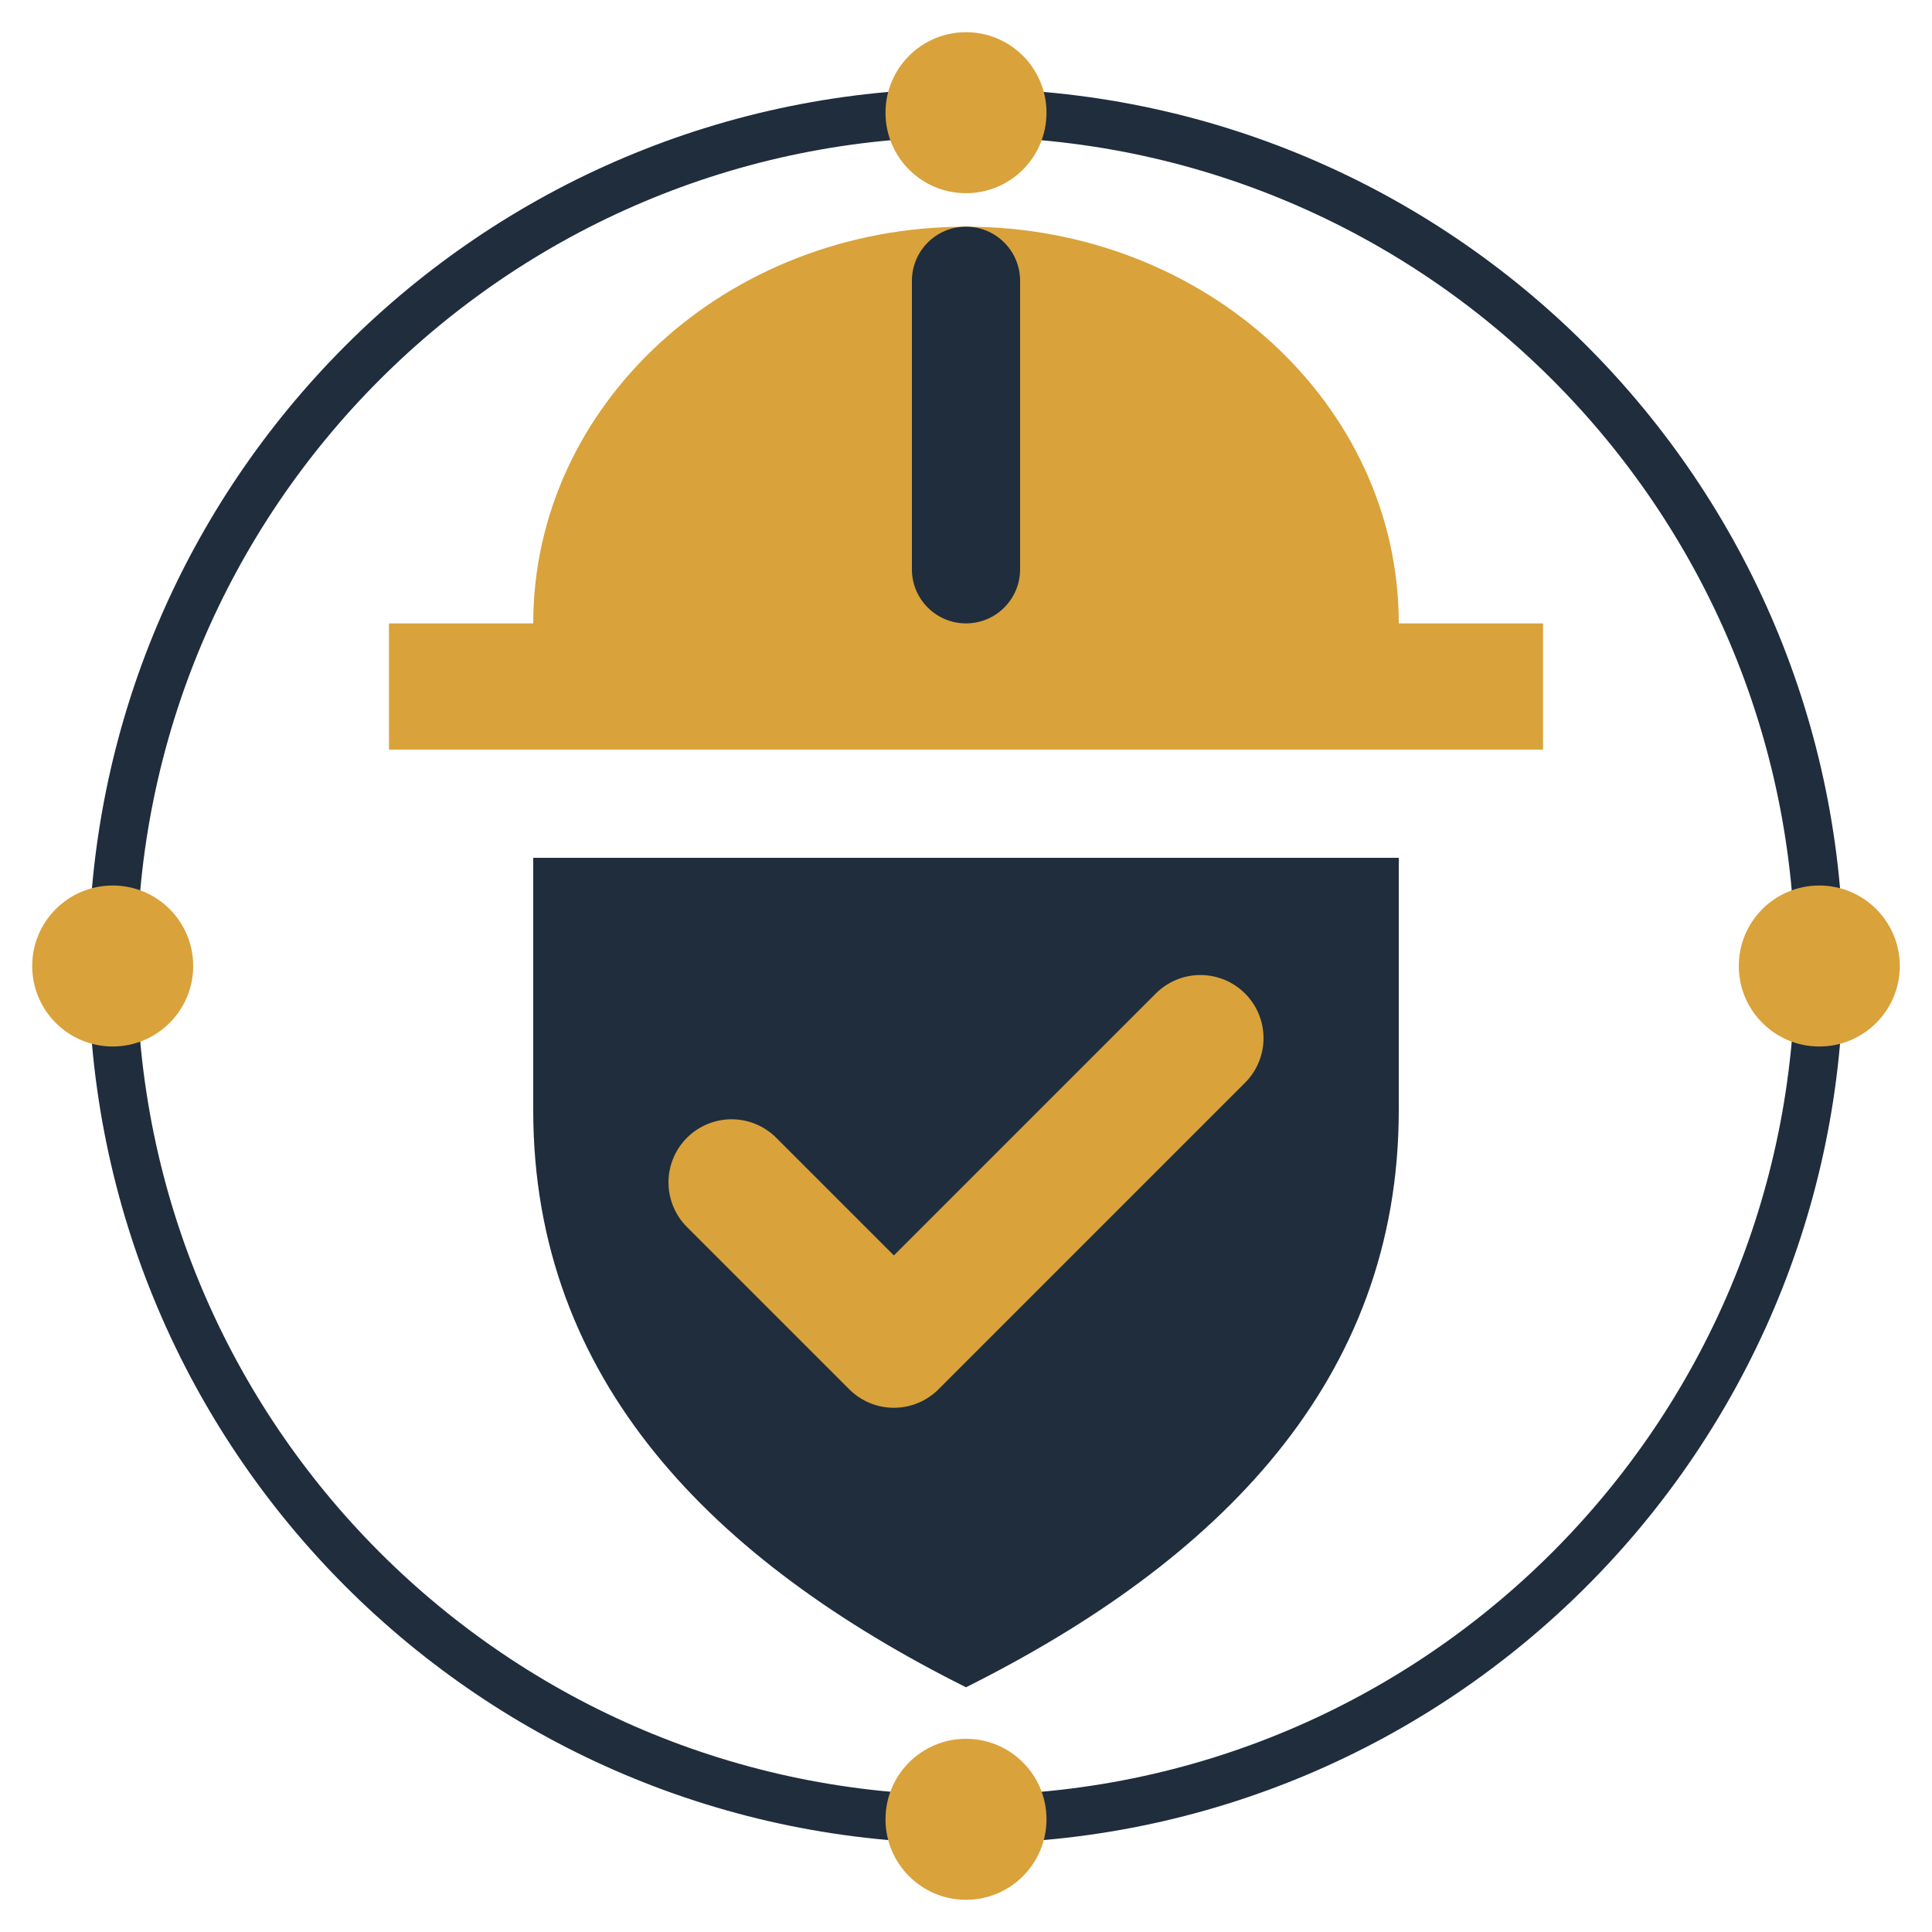
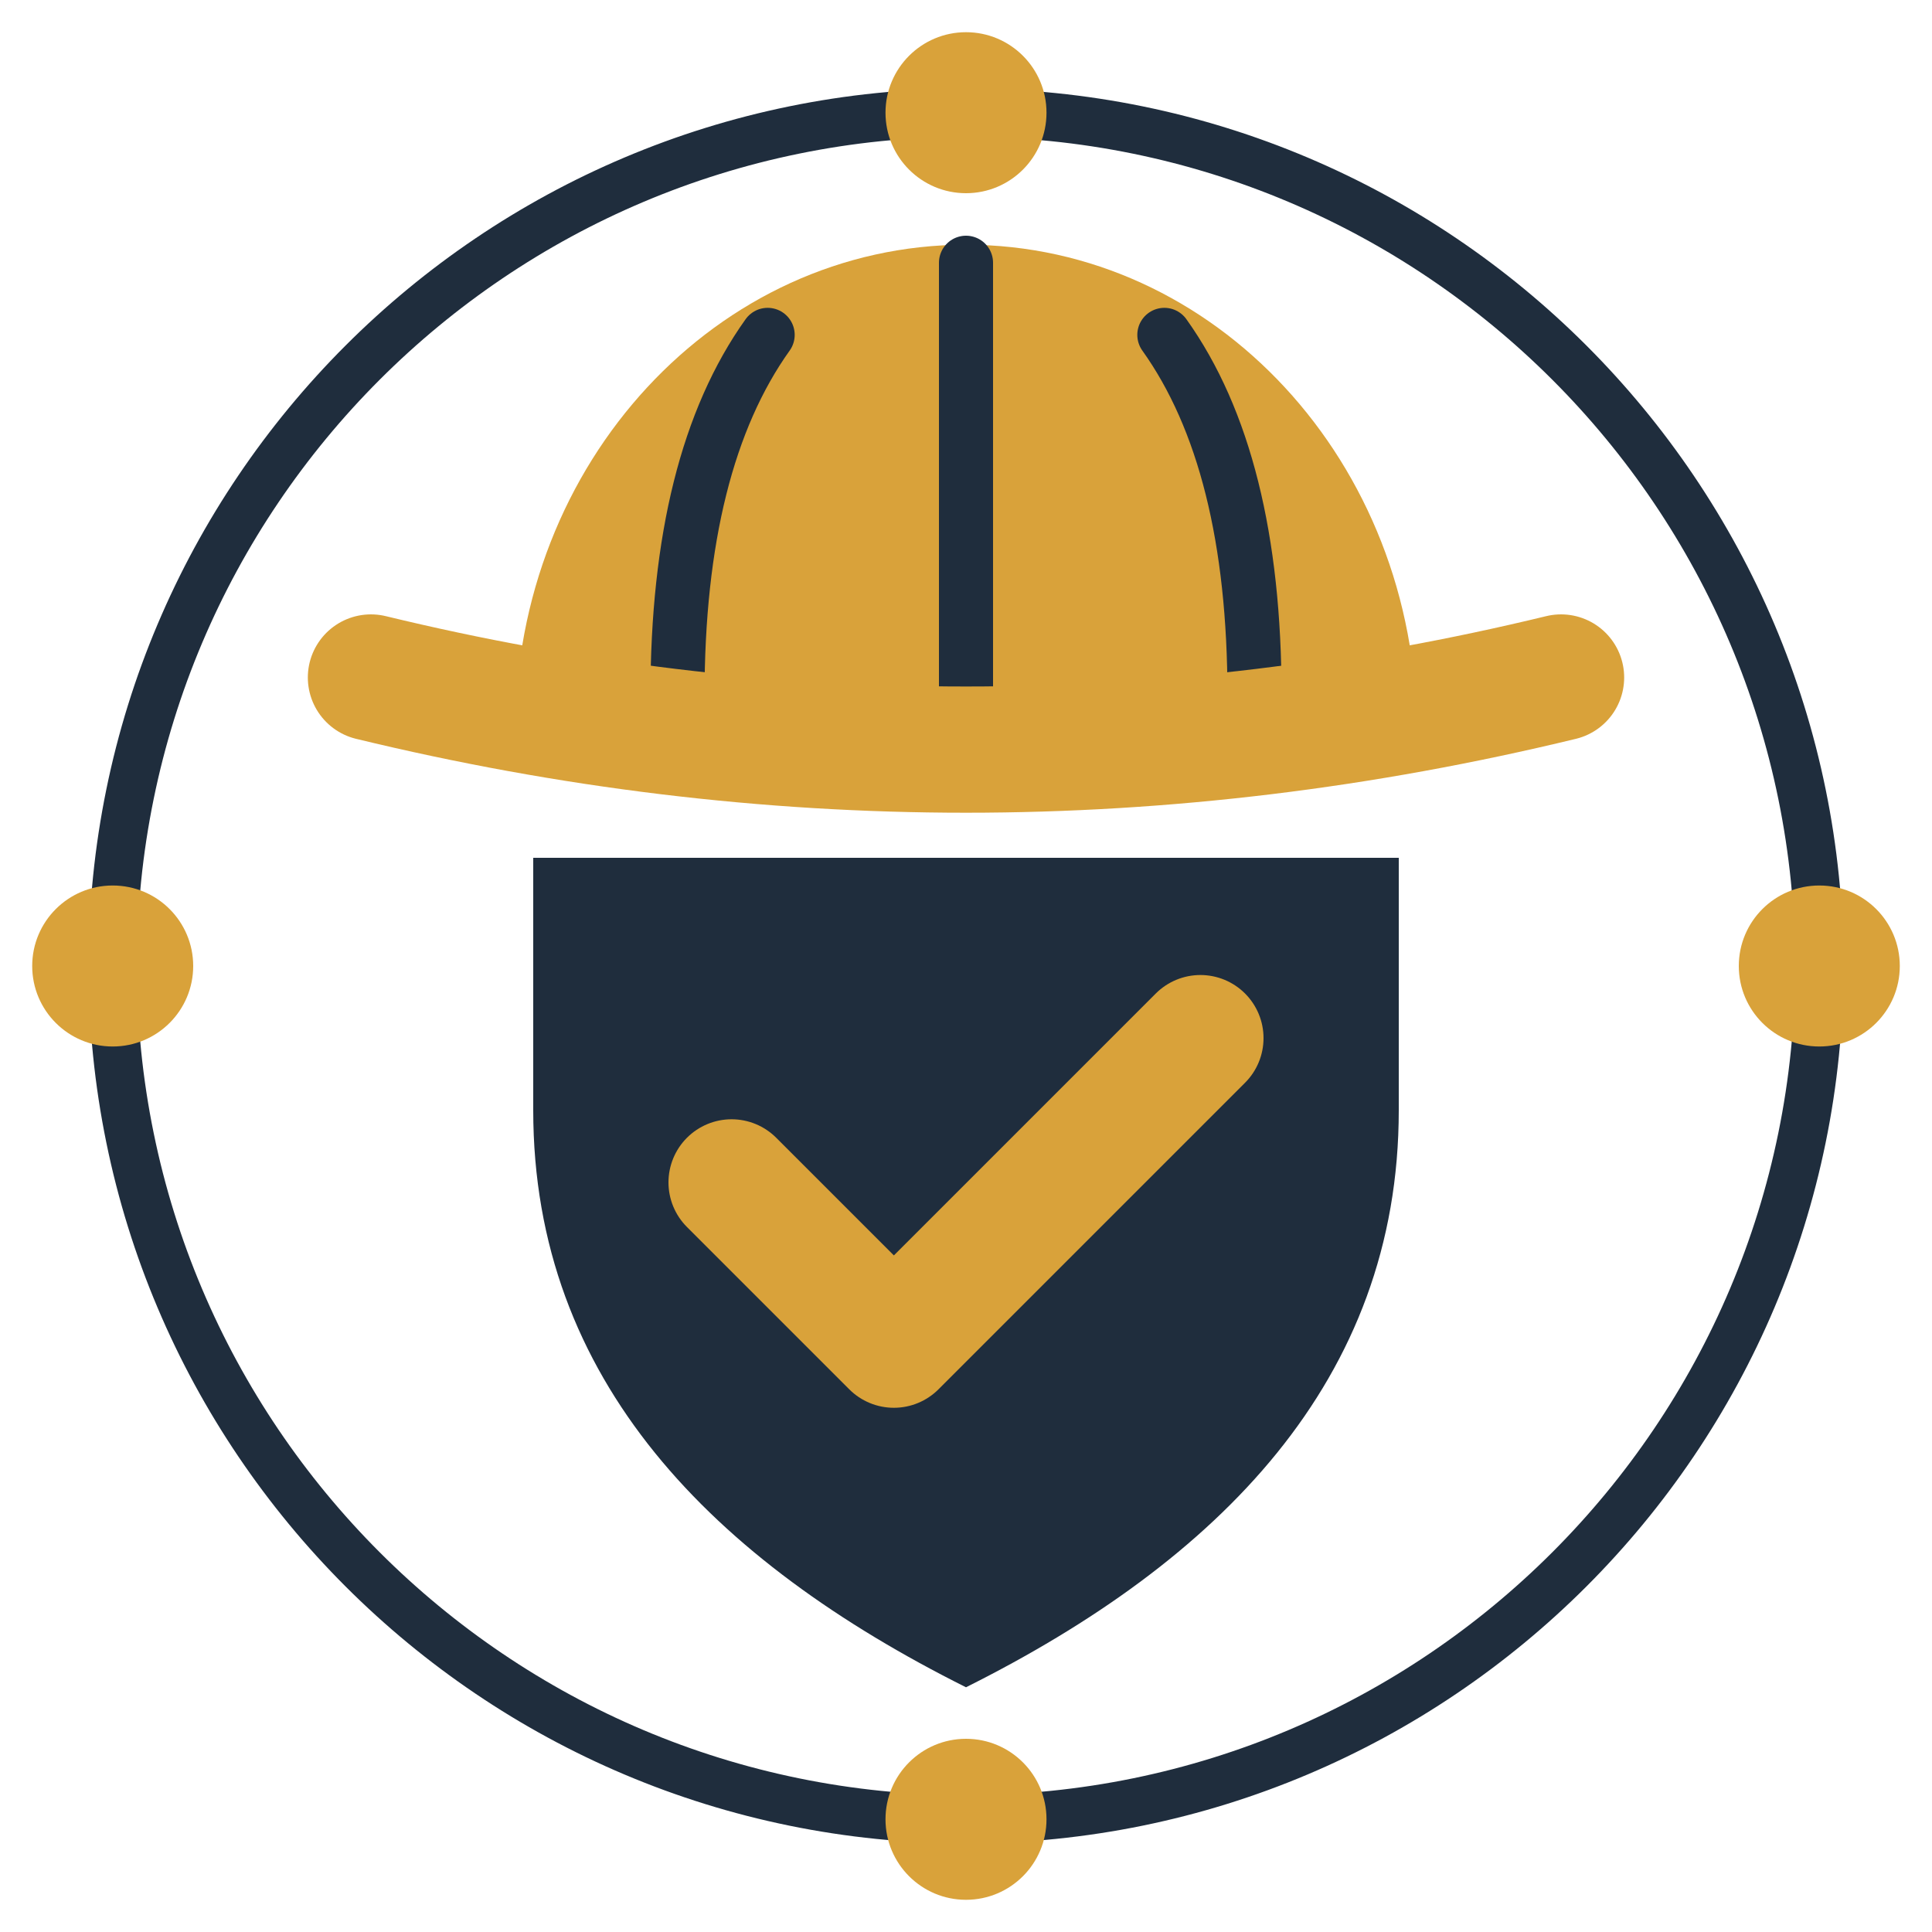
<svg xmlns="http://www.w3.org/2000/svg" viewBox="0 0 120 120" width="120" height="120" role="img" aria-label="HealthSearch">
  <circle cx="60" cy="60" r="53" fill="none" stroke="#1F2D3D" stroke-width="3" />
  <g fill="#D9A23A">
    <circle cx="60" cy="7" r="5" />
    <circle cx="113" cy="60" r="5" />
    <circle cx="60" cy="113" r="5" />
    <circle cx="7" cy="60" r="5" />
  </g>
  <g transform="translate(60 60) scale(1.12) translate(-60 -60)">
-     <path fill="#D9A23A" d="M28 41H36A24 22 0 0 1 84 41H92V48H28Z" />
-     <rect x="57" y="19" width="6" height="22" rx="3" fill="#1F2D3D" />
+     <path fill="#D9A23A" d="M35 47A25 27 0 0 1 85 47Z" />
+     <path fill="none" stroke="#1F2D3D" stroke-width="3" stroke-linecap="round" d="M60 21V45M49 25Q44 32 44 45M71 25Q76 32 76 45" />
+     <path fill="none" stroke="#D9A23A" stroke-width="7" stroke-linecap="round" d="M27 44Q60 52 93 44" />
    <path fill="#1F2D3D" d="M36 54H84V68C84 83 74 93 60 100C46 93 36 83 36 68Z" />
    <path fill="none" stroke="#D9A23A" stroke-width="7" stroke-linecap="round" stroke-linejoin="round" d="M47 72L56 81L73 64" />
  </g>
</svg>
